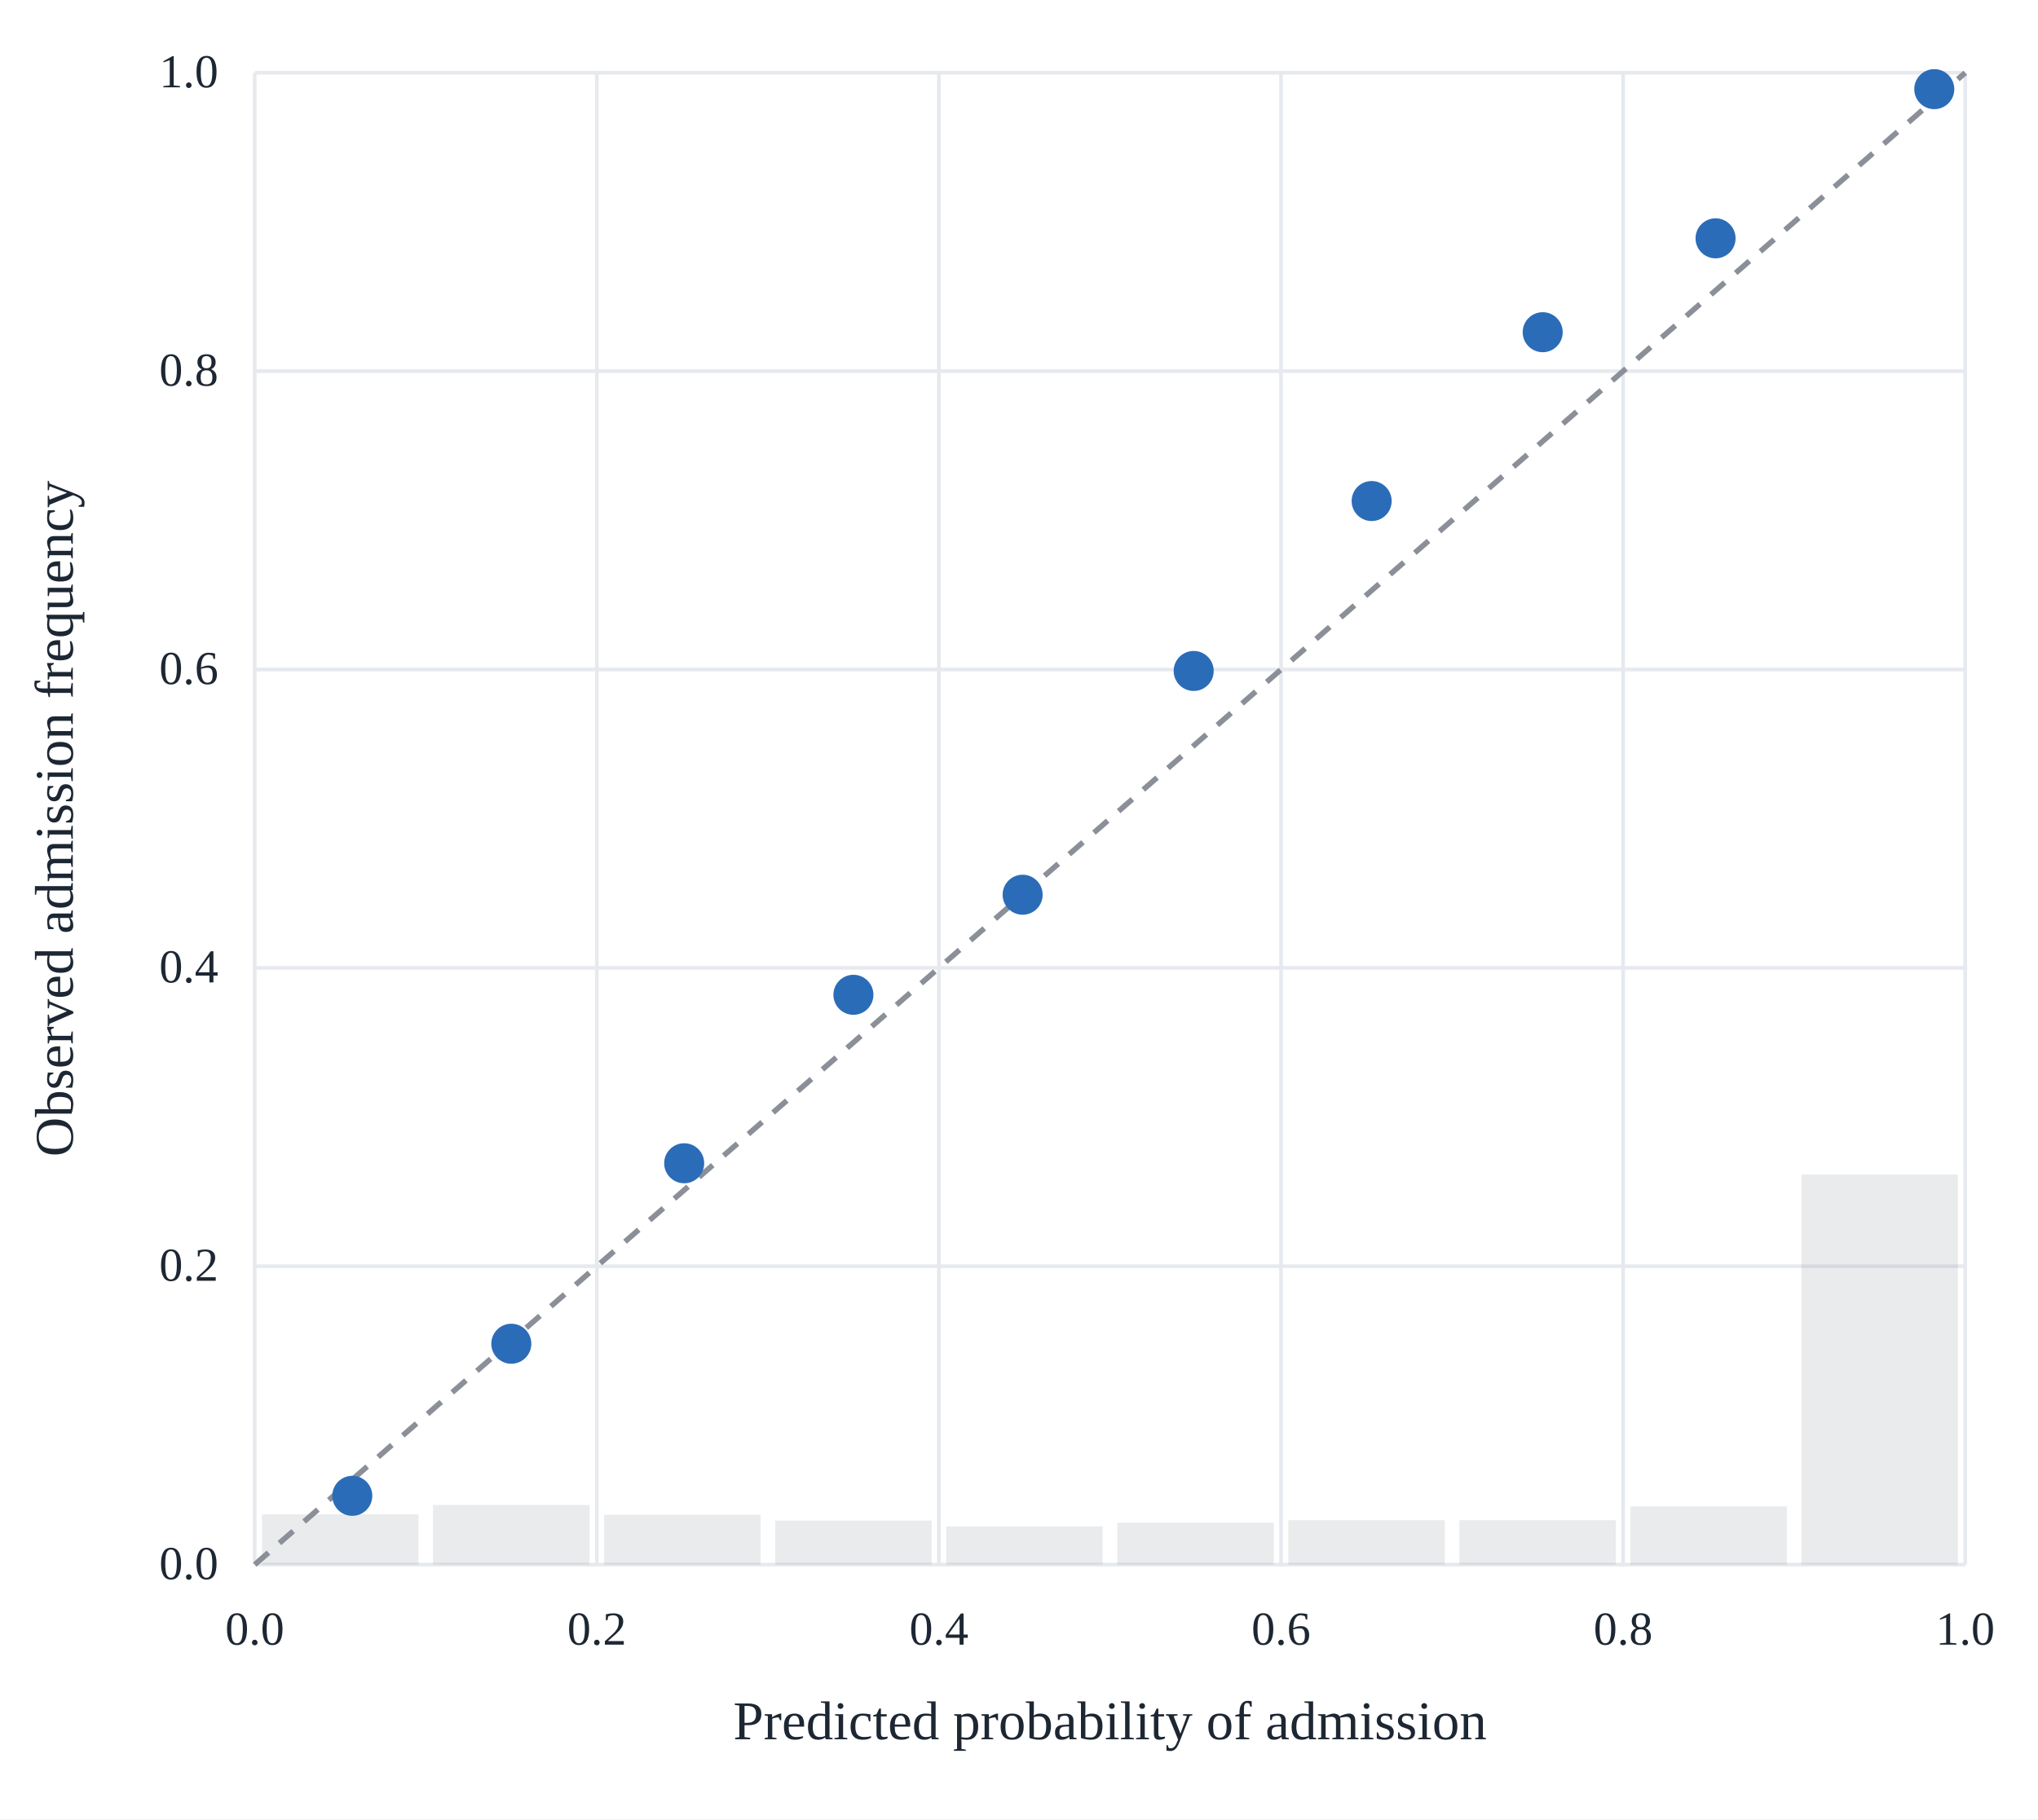
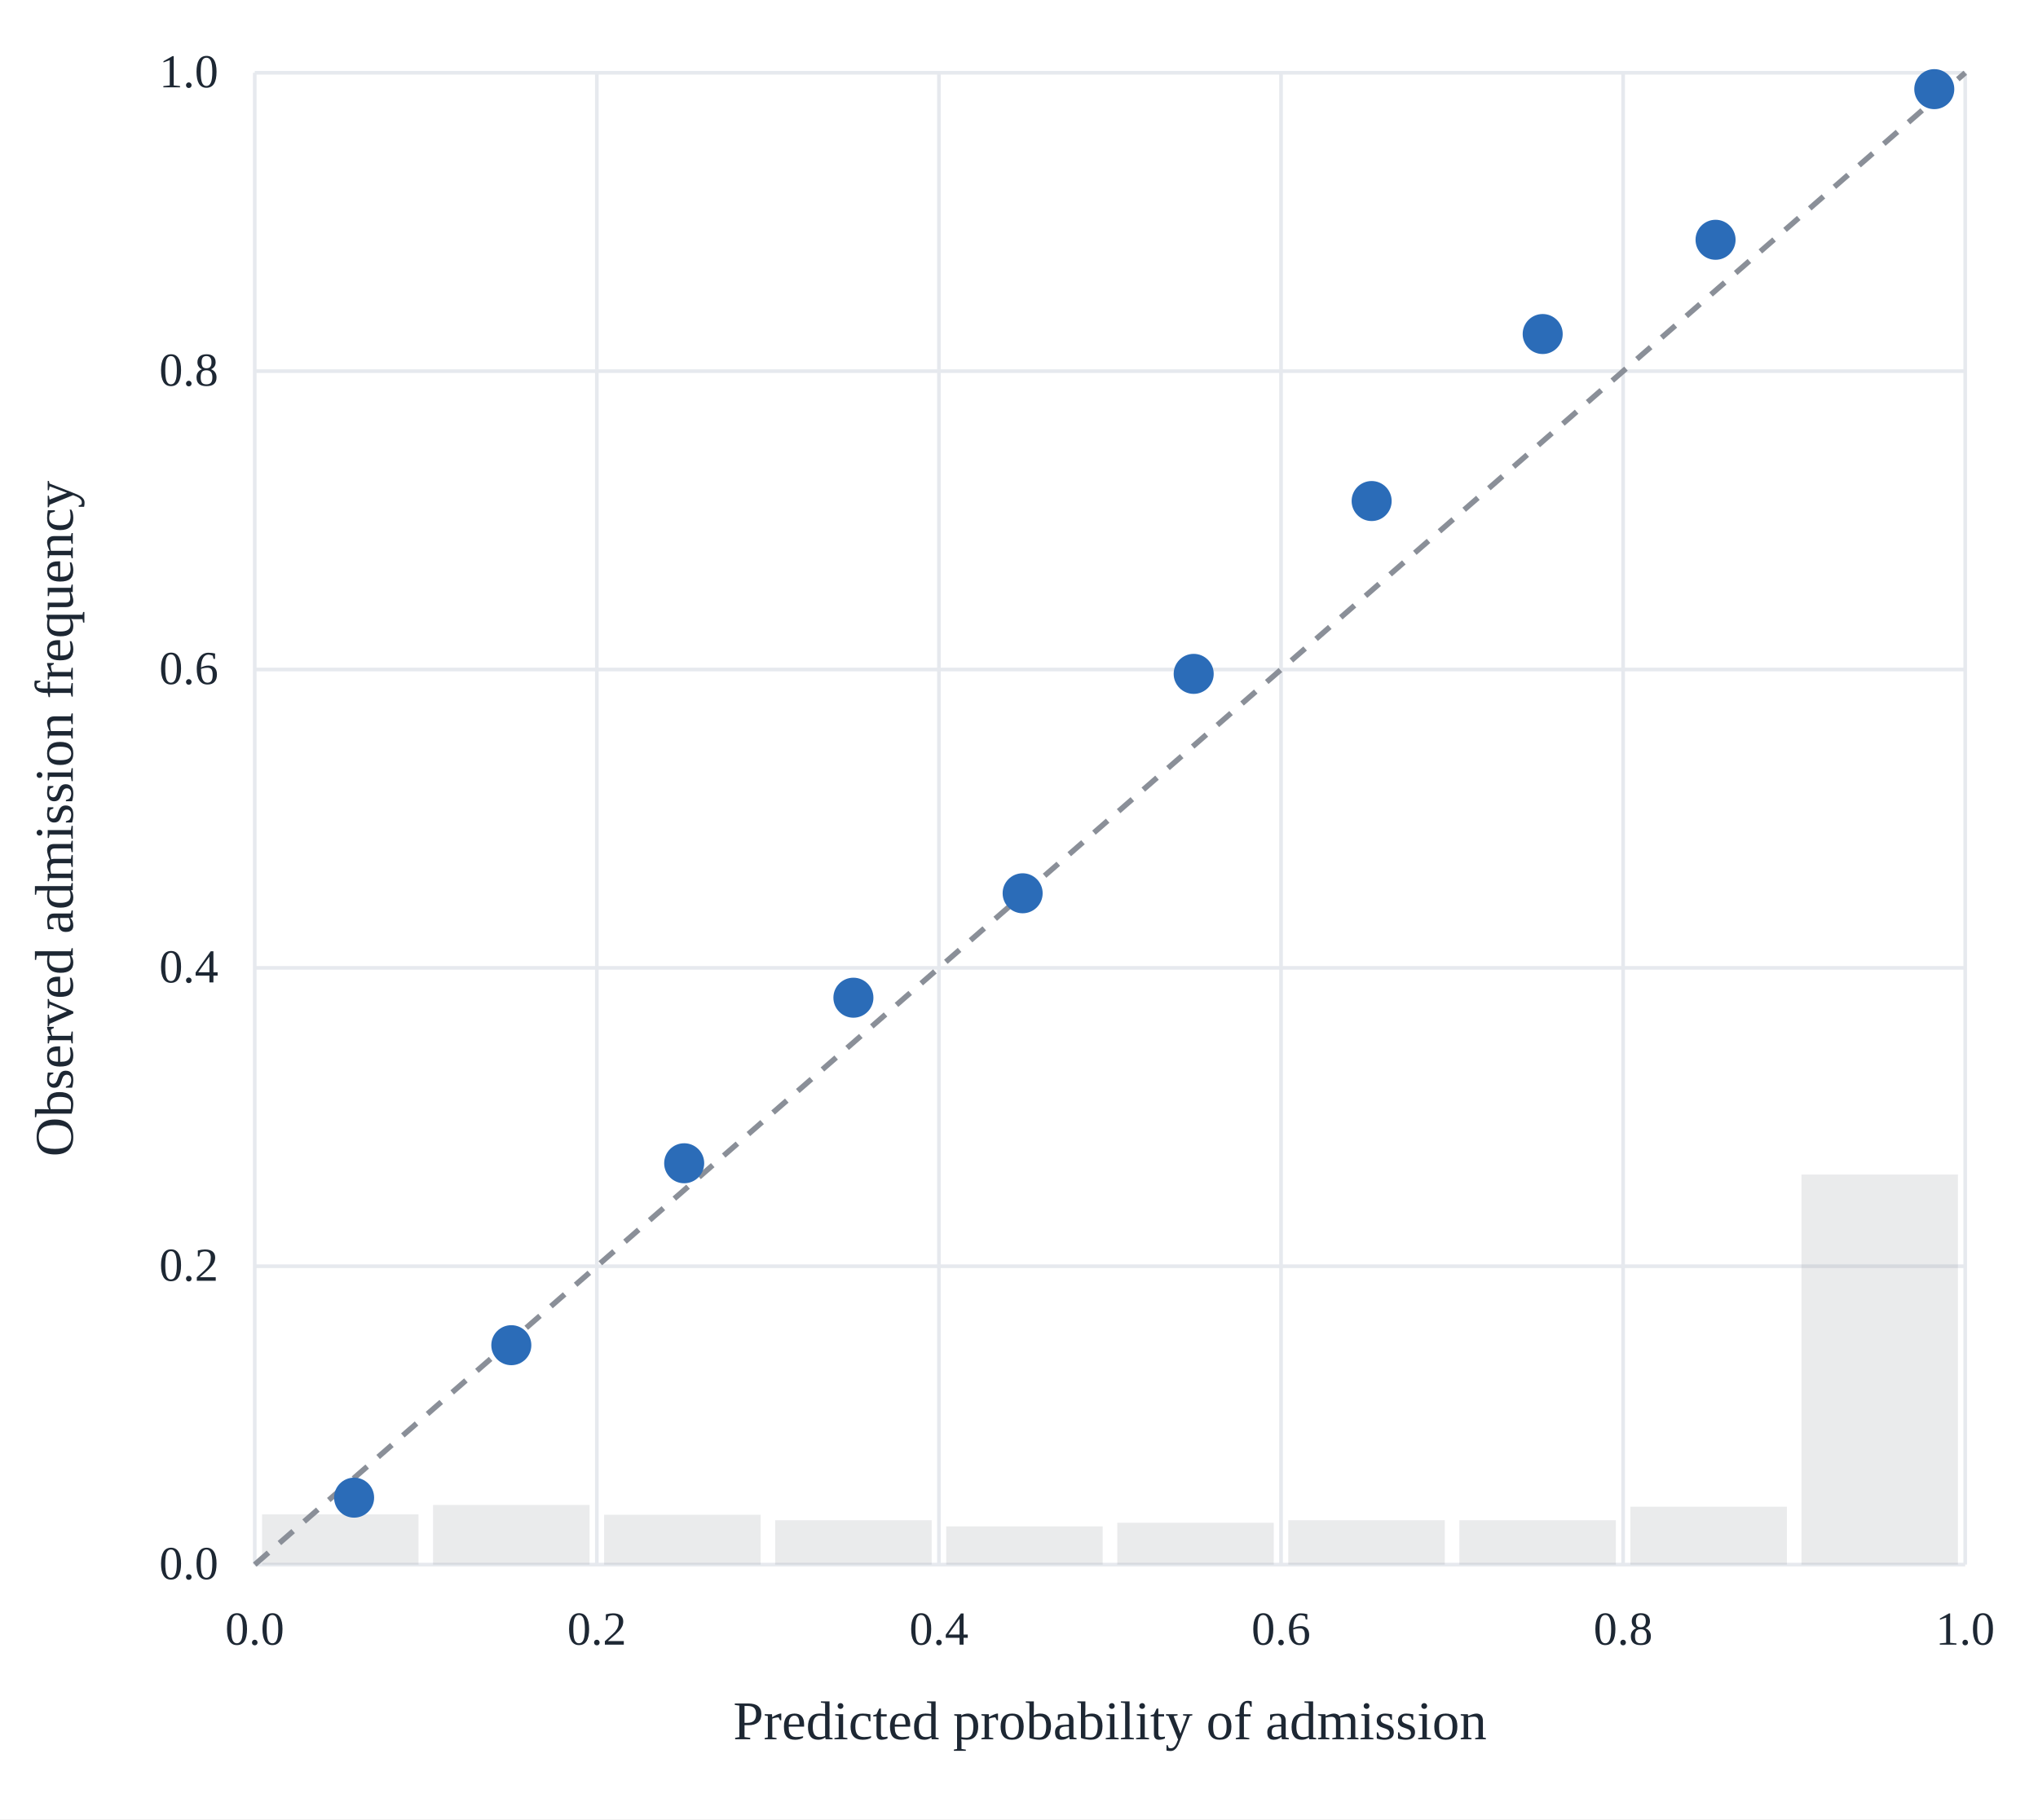
<svg xmlns="http://www.w3.org/2000/svg" viewBox="0 0 560 500" role="img" aria-label="Reliability diagram of the held-out admission probability">
  <rect width="560" height="500" fill="white" />
  <line x1="70.0" y1="430.0" x2="70.0" y2="20.0" stroke="#e6e9ee" stroke-width="1" />
  <line x1="70.0" y1="430.0" x2="540.0" y2="430.0" stroke="#e6e9ee" stroke-width="1" />
  <text x="70.0" y="452" font-family="Georgia, &quot;Times New Roman&quot;, serif" font-size="13" fill="#1d2733" text-anchor="middle">0.0</text>
  <text x="60" y="434.0" font-family="Georgia, &quot;Times New Roman&quot;, serif" font-size="13" fill="#1d2733" text-anchor="end">0.0</text>
  <line x1="164.0" y1="430.0" x2="164.0" y2="20.0" stroke="#e6e9ee" stroke-width="1" />
  <line x1="70.0" y1="348.0" x2="540.0" y2="348.0" stroke="#e6e9ee" stroke-width="1" />
  <text x="164.0" y="452" font-family="Georgia, &quot;Times New Roman&quot;, serif" font-size="13" fill="#1d2733" text-anchor="middle">0.2</text>
  <text x="60" y="352.0" font-family="Georgia, &quot;Times New Roman&quot;, serif" font-size="13" fill="#1d2733" text-anchor="end">0.2</text>
  <line x1="258.0" y1="430.0" x2="258.0" y2="20.0" stroke="#e6e9ee" stroke-width="1" />
  <line x1="70.0" y1="266.0" x2="540.0" y2="266.0" stroke="#e6e9ee" stroke-width="1" />
  <text x="258.0" y="452" font-family="Georgia, &quot;Times New Roman&quot;, serif" font-size="13" fill="#1d2733" text-anchor="middle">0.4</text>
  <text x="60" y="270.0" font-family="Georgia, &quot;Times New Roman&quot;, serif" font-size="13" fill="#1d2733" text-anchor="end">0.4</text>
  <line x1="352.0" y1="430.0" x2="352.0" y2="20.0" stroke="#e6e9ee" stroke-width="1" />
  <line x1="70.0" y1="184.0" x2="540.0" y2="184.0" stroke="#e6e9ee" stroke-width="1" />
  <text x="352.0" y="452" font-family="Georgia, &quot;Times New Roman&quot;, serif" font-size="13" fill="#1d2733" text-anchor="middle">0.6</text>
  <text x="60" y="188.0" font-family="Georgia, &quot;Times New Roman&quot;, serif" font-size="13" fill="#1d2733" text-anchor="end">0.6</text>
  <line x1="446.0" y1="430.0" x2="446.0" y2="20.0" stroke="#e6e9ee" stroke-width="1" />
  <line x1="70.0" y1="102.0" x2="540.0" y2="102.0" stroke="#e6e9ee" stroke-width="1" />
  <text x="446.0" y="452" font-family="Georgia, &quot;Times New Roman&quot;, serif" font-size="13" fill="#1d2733" text-anchor="middle">0.8</text>
  <text x="60" y="106.0" font-family="Georgia, &quot;Times New Roman&quot;, serif" font-size="13" fill="#1d2733" text-anchor="end">0.8</text>
  <line x1="540.0" y1="430.0" x2="540.0" y2="20.0" stroke="#e6e9ee" stroke-width="1" />
  <line x1="70.0" y1="20.0" x2="540.0" y2="20.0" stroke="#e6e9ee" stroke-width="1" />
  <text x="540.0" y="452" font-family="Georgia, &quot;Times New Roman&quot;, serif" font-size="13" fill="#1d2733" text-anchor="middle">1.0</text>
  <text x="60" y="24.0" font-family="Georgia, &quot;Times New Roman&quot;, serif" font-size="13" fill="#1d2733" text-anchor="end">1.0</text>
  <rect x="72.0" y="416.2" width="43.0" height="13.8" fill="#8a8f98" opacity="0.18" />
  <rect x="119.0" y="413.6" width="43.0" height="16.4" fill="#8a8f98" opacity="0.18" />
  <rect x="166.0" y="416.3" width="43.0" height="13.7" fill="#8a8f98" opacity="0.18" />
-   <rect x="213.0" y="417.9" width="43.0" height="12.1" fill="#8a8f98" opacity="0.18" />
+   <rect x="213.0" y="417.8" width="43.0" height="12.2" fill="#8a8f98" opacity="0.18" />
  <rect x="260.0" y="419.5" width="43.0" height="10.5" fill="#8a8f98" opacity="0.18" />
  <rect x="307.0" y="418.5" width="43.0" height="11.5" fill="#8a8f98" opacity="0.18" />
  <rect x="354.0" y="417.8" width="43.0" height="12.2" fill="#8a8f98" opacity="0.18" />
  <rect x="401.0" y="417.8" width="43.0" height="12.2" fill="#8a8f98" opacity="0.18" />
-   <rect x="448.0" y="414.0" width="43.0" height="16.0" fill="#8a8f98" opacity="0.18" />
+   <rect x="448.0" y="414.1" width="43.0" height="15.9" fill="#8a8f98" opacity="0.18" />
  <rect x="495.0" y="322.8" width="43.0" height="107.2" fill="#8a8f98" opacity="0.18" />
  <line x1="70.0" y1="430.0" x2="540.0" y2="20.0" stroke="#8a8f98" stroke-width="1.5" stroke-dasharray="5 4" />
-   <circle cx="96.8" cy="411.1" r="5.5" fill="#2b6cb8" />
-   <circle cx="140.5" cy="369.3" r="5.5" fill="#2b6cb8" />
+   <circle cx="97.3" cy="411.6" r="5.5" fill="#2b6cb8" />
+   <circle cx="140.5" cy="369.7" r="5.5" fill="#2b6cb8" />
  <circle cx="188.0" cy="319.7" r="5.5" fill="#2b6cb8" />
-   <circle cx="234.5" cy="273.4" r="5.5" fill="#2b6cb8" />
-   <circle cx="281.0" cy="245.9" r="5.5" fill="#2b6cb8" />
-   <circle cx="328.0" cy="184.4" r="5.5" fill="#2b6cb8" />
+   <circle cx="234.5" cy="274.2" r="5.5" fill="#2b6cb8" />
+   <circle cx="281.0" cy="245.5" r="5.5" fill="#2b6cb8" />
+   <circle cx="328.0" cy="185.2" r="5.5" fill="#2b6cb8" />
  <circle cx="376.9" cy="137.7" r="5.5" fill="#2b6cb8" />
-   <circle cx="423.9" cy="91.3" r="5.5" fill="#2b6cb8" />
-   <circle cx="471.4" cy="65.5" r="5.5" fill="#2b6cb8" />
+   <circle cx="423.9" cy="91.8" r="5.5" fill="#2b6cb8" />
+   <circle cx="471.4" cy="65.9" r="5.5" fill="#2b6cb8" />
  <circle cx="531.5" cy="24.5" r="5.5" fill="#2b6cb8" />
  <text x="305.0" y="478" font-family="Georgia, &quot;Times New Roman&quot;, serif" font-size="15" fill="#1d2733" text-anchor="middle">Predicted probability of admission</text>
  <text x="20" y="225.0" font-family="Georgia, &quot;Times New Roman&quot;, serif" font-size="15" fill="#1d2733" text-anchor="middle" transform="rotate(-90 20 225.0)">Observed admission frequency</text>
</svg>
